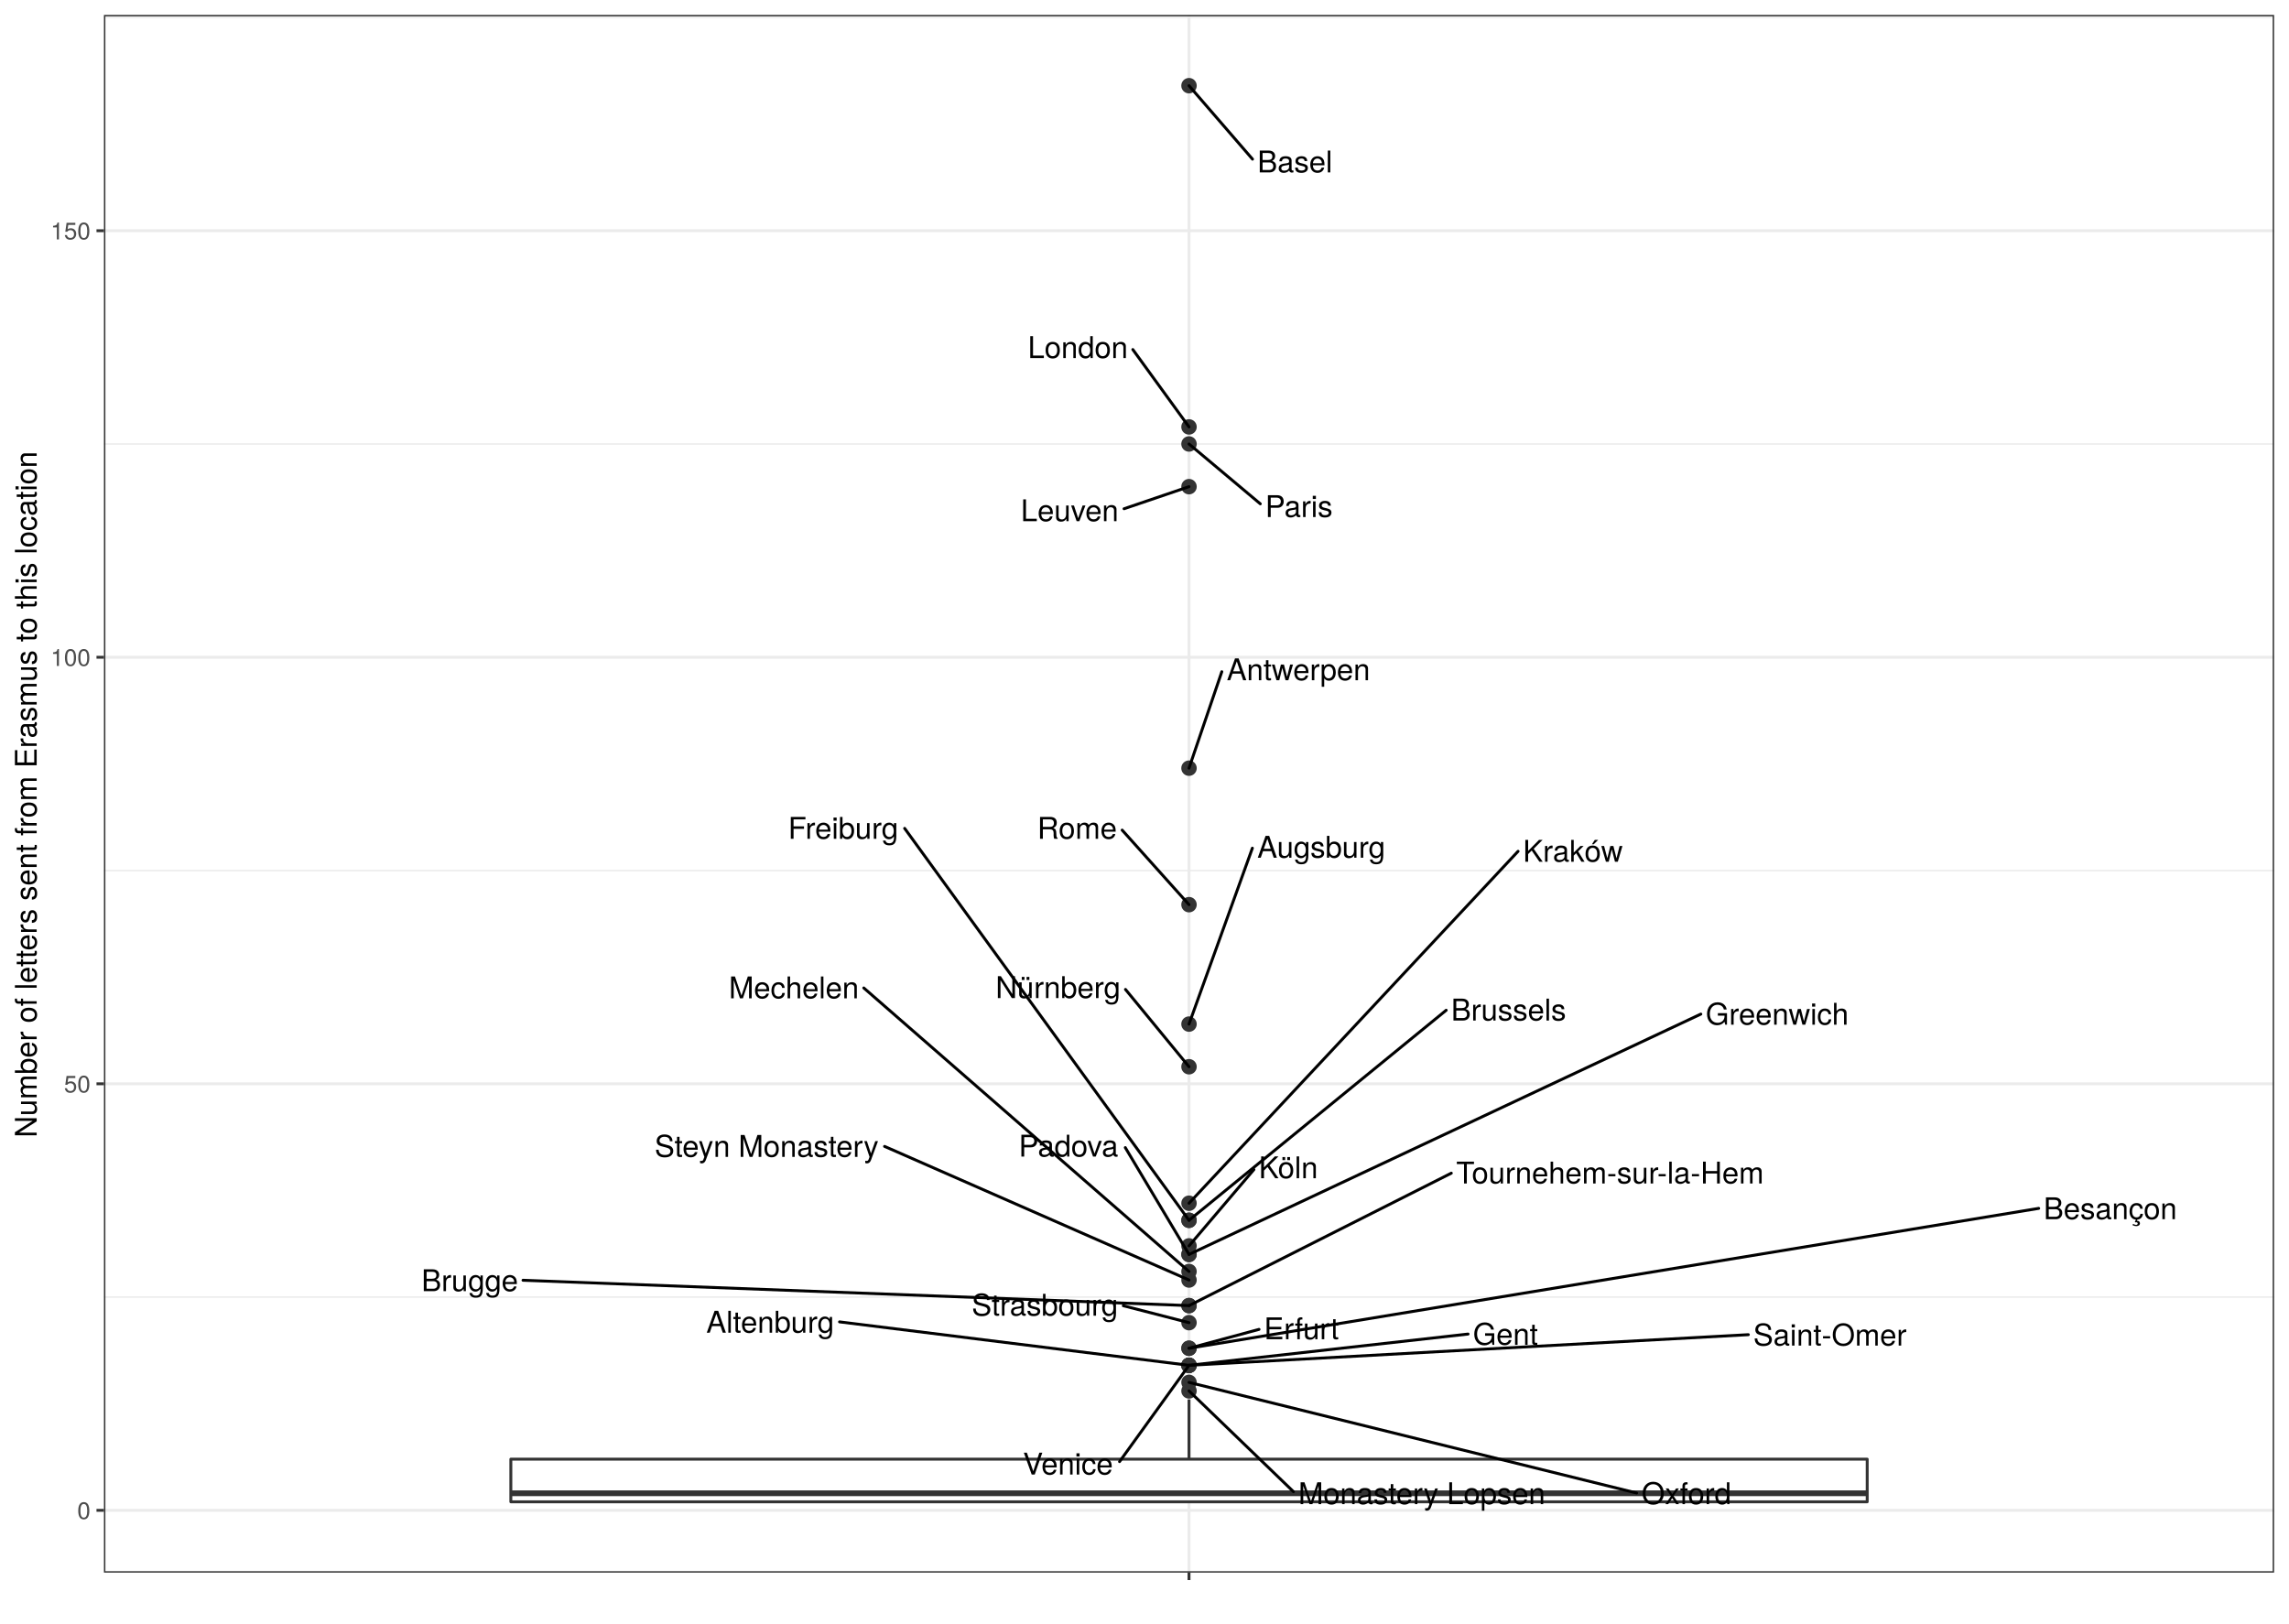
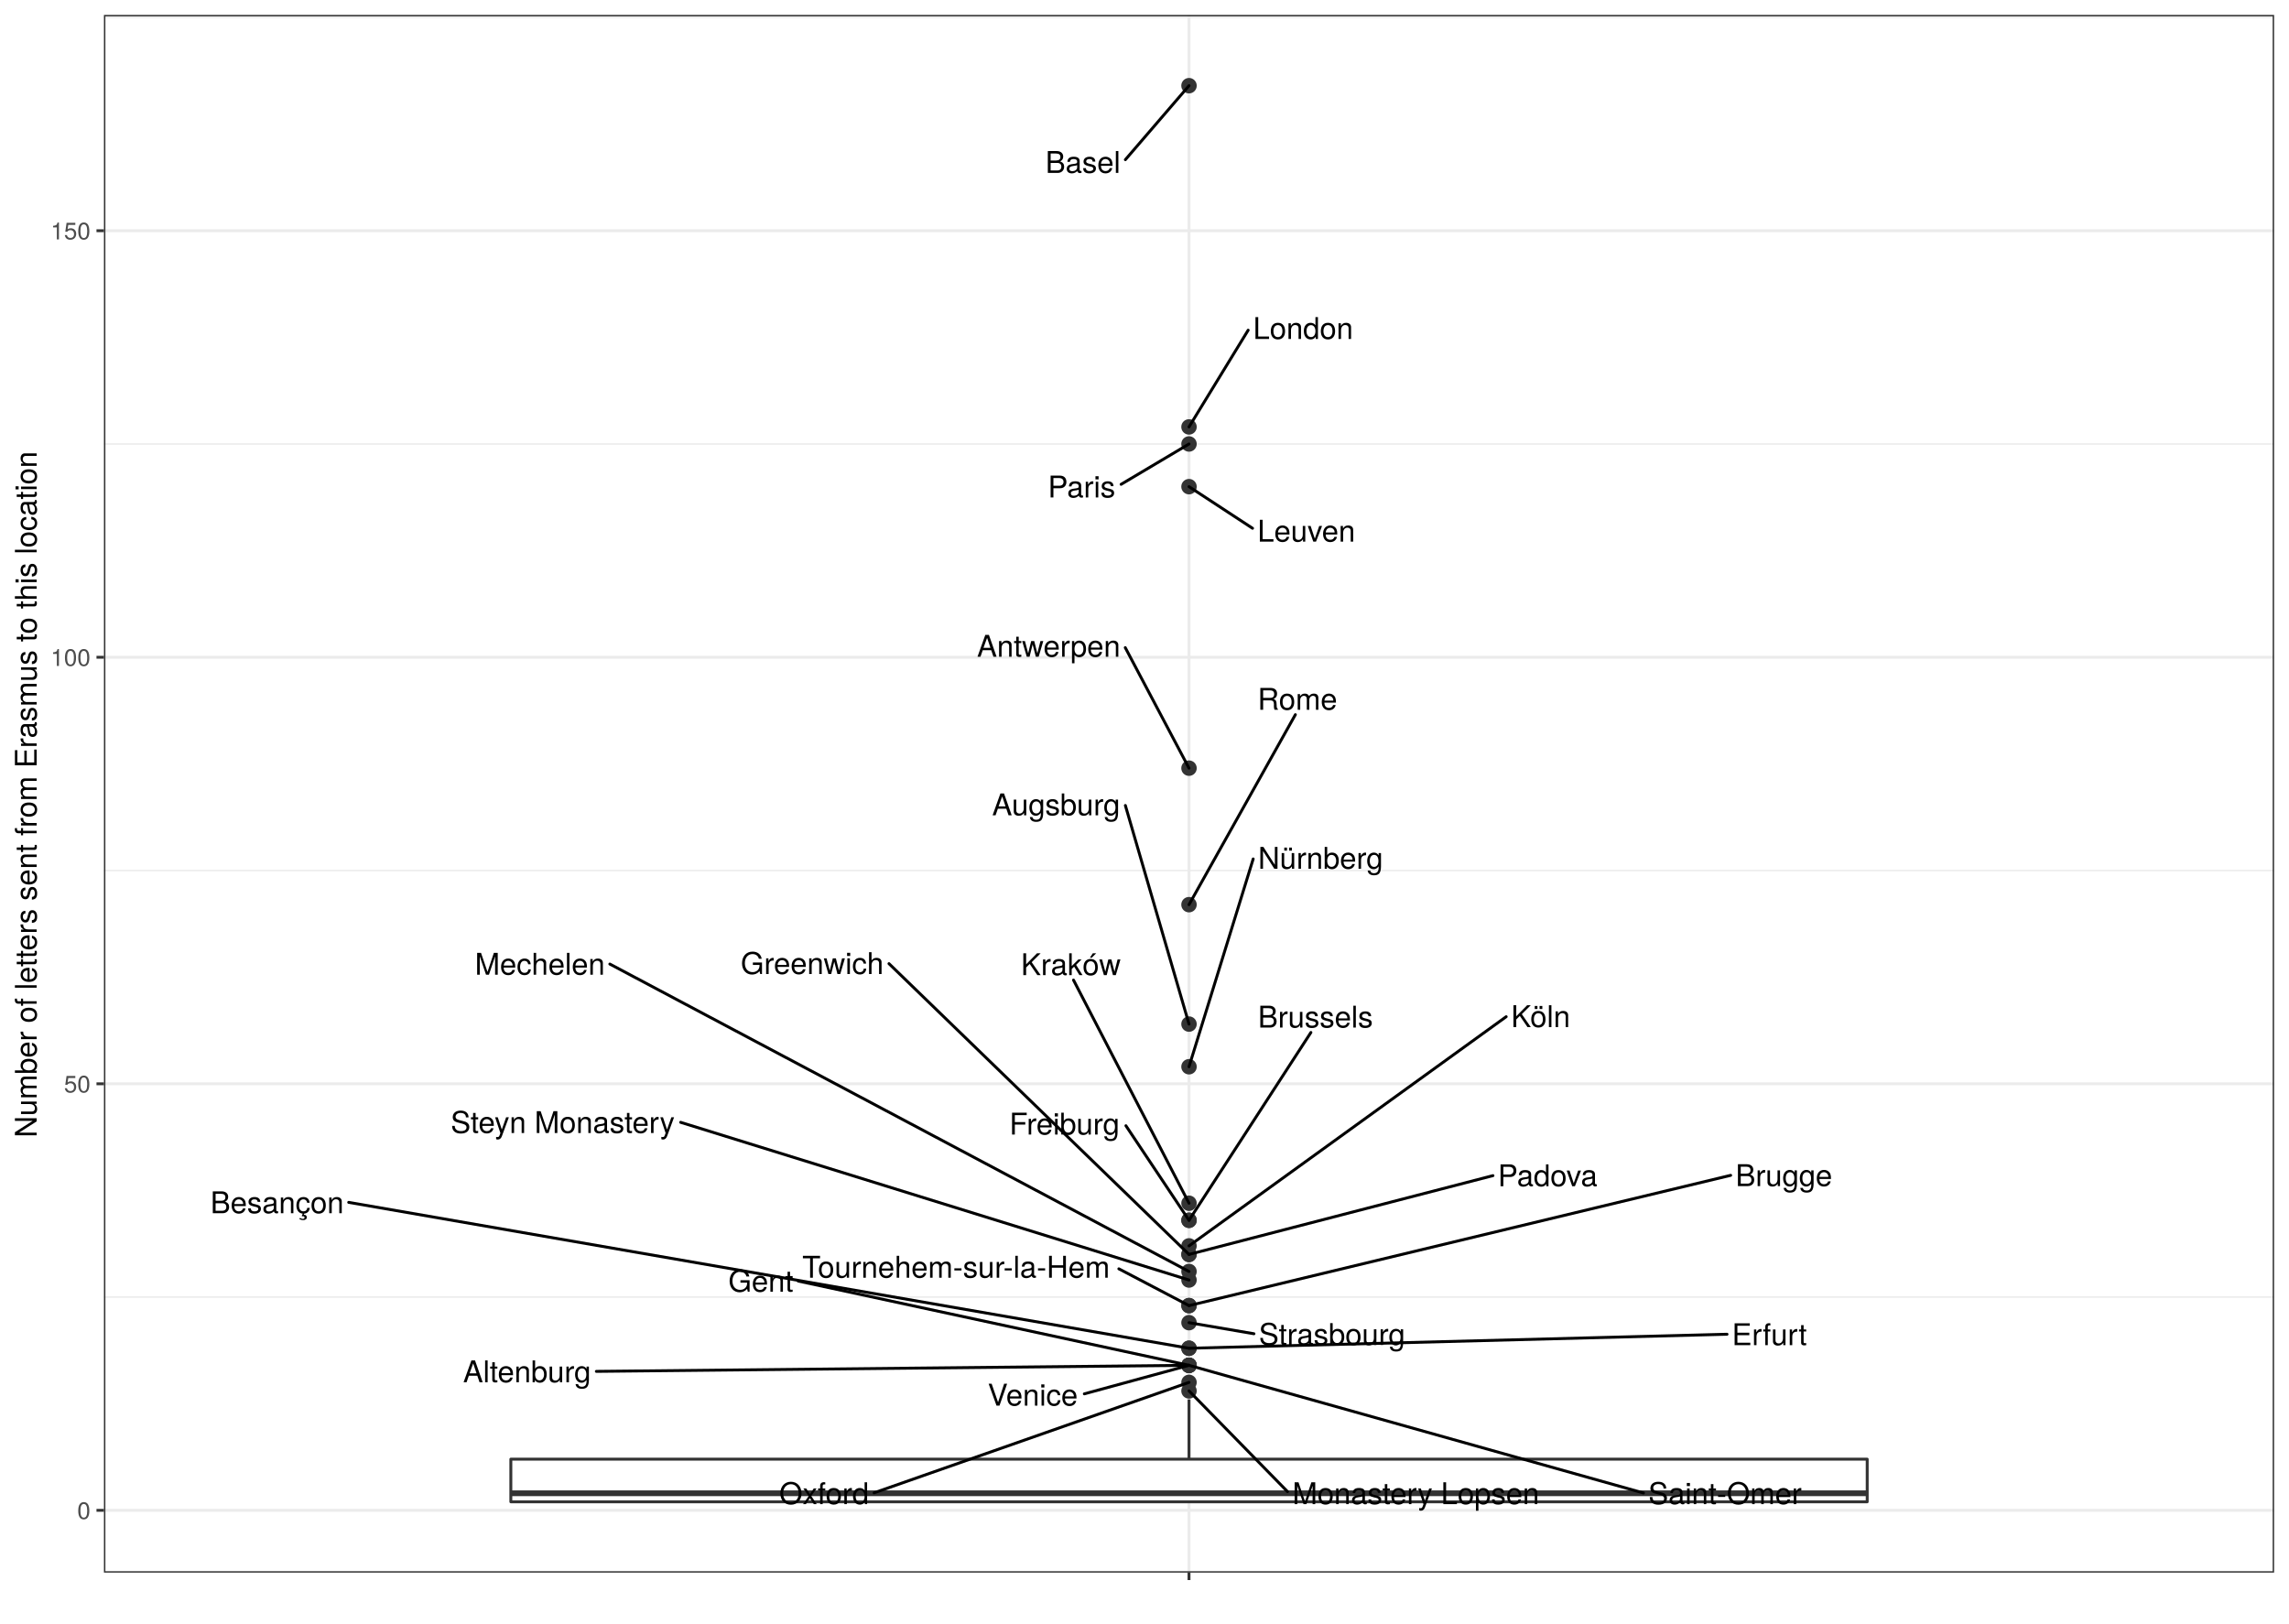
<svg xmlns="http://www.w3.org/2000/svg" viewBox="0 0 842.40 597.60">
  <defs>
    <style type="text/css">
    line, polyline, polygon, path, rect, circle {
      fill: none;
      stroke: #000000;
      stroke-linecap: round;
      stroke-linejoin: round;
      stroke-miterlimit: 10.00;
    }
  </style>
  </defs>
  <rect width="100%" height="100%" style="stroke: none; fill: #FFFFFF;" />
  <rect x="-0" y="-0" width="842.40" height="597.60" style="stroke-width: 1.07; stroke: #FFFFFF; fill: #FFFFFF;" />
  <defs>
    <clipPath id="cpMzguMjV8ODM2LjkyfDU3OC44Nnw1LjQ4">
      <rect x="38.25" y="5.48" width="798.67" height="573.38" />
    </clipPath>
  </defs>
  <rect x="38.25" y="5.48" width="798.67" height="573.38" style="stroke-width: 1.07; stroke: none; fill: #FFFFFF;" clip-path="url(#cpMzguMjV8ODM2LjkyfDU3OC44Nnw1LjQ4)" />
  <polyline points="38.25,477.43 836.92,477.43 " style="stroke-width: 0.53; stroke: #EBEBEB; stroke-linecap: butt;" clip-path="url(#cpMzguMjV8ODM2LjkyfDU3OC44Nnw1LjQ4)" />
  <polyline points="38.25,320.43 836.92,320.43 " style="stroke-width: 0.53; stroke: #EBEBEB; stroke-linecap: butt;" clip-path="url(#cpMzguMjV8ODM2LjkyfDU3OC44Nnw1LjQ4)" />
  <polyline points="38.25,163.42 836.92,163.42 " style="stroke-width: 0.53; stroke: #EBEBEB; stroke-linecap: butt;" clip-path="url(#cpMzguMjV8ODM2LjkyfDU3OC44Nnw1LjQ4)" />
  <polyline points="38.25,6.42 836.92,6.42 " style="stroke-width: 0.53; stroke: #EBEBEB; stroke-linecap: butt;" clip-path="url(#cpMzguMjV8ODM2LjkyfDU3OC44Nnw1LjQ4)" />
  <polyline points="38.25,555.93 836.92,555.93 " style="stroke-width: 1.07; stroke: #EBEBEB; stroke-linecap: butt;" clip-path="url(#cpMzguMjV8ODM2LjkyfDU3OC44Nnw1LjQ4)" />
  <polyline points="38.25,398.93 836.92,398.93 " style="stroke-width: 1.07; stroke: #EBEBEB; stroke-linecap: butt;" clip-path="url(#cpMzguMjV8ODM2LjkyfDU3OC44Nnw1LjQ4)" />
  <polyline points="38.25,241.93 836.92,241.93 " style="stroke-width: 1.07; stroke: #EBEBEB; stroke-linecap: butt;" clip-path="url(#cpMzguMjV8ODM2LjkyfDU3OC44Nnw1LjQ4)" />
  <polyline points="38.25,84.92 836.92,84.92 " style="stroke-width: 1.07; stroke: #EBEBEB; stroke-linecap: butt;" clip-path="url(#cpMzguMjV8ODM2LjkyfDU3OC44Nnw1LjQ4)" />
  <polyline points="437.58,578.86 437.58,5.48 " style="stroke-width: 1.07; stroke: #EBEBEB; stroke-linecap: butt;" clip-path="url(#cpMzguMjV8ODM2LjkyfDU3OC44Nnw1LjQ4)" />
  <circle cx="437.58" cy="31.54" r="2.49" style="stroke-width: 0.71; stroke: #333333; fill: #333333;" clip-path="url(#cpMzguMjV8ODM2LjkyfDU3OC44Nnw1LjQ4)" />
  <circle cx="437.58" cy="157.14" r="2.49" style="stroke-width: 0.71; stroke: #333333; fill: #333333;" clip-path="url(#cpMzguMjV8ODM2LjkyfDU3OC44Nnw1LjQ4)" />
  <circle cx="437.58" cy="163.42" r="2.49" style="stroke-width: 0.71; stroke: #333333; fill: #333333;" clip-path="url(#cpMzguMjV8ODM2LjkyfDU3OC44Nnw1LjQ4)" />
  <circle cx="437.58" cy="179.13" r="2.49" style="stroke-width: 0.71; stroke: #333333; fill: #333333;" clip-path="url(#cpMzguMjV8ODM2LjkyfDU3OC44Nnw1LjQ4)" />
  <circle cx="437.58" cy="282.75" r="2.49" style="stroke-width: 0.71; stroke: #333333; fill: #333333;" clip-path="url(#cpMzguMjV8ODM2LjkyfDU3OC44Nnw1LjQ4)" />
  <circle cx="437.58" cy="332.99" r="2.49" style="stroke-width: 0.71; stroke: #333333; fill: #333333;" clip-path="url(#cpMzguMjV8ODM2LjkyfDU3OC44Nnw1LjQ4)" />
  <circle cx="437.58" cy="376.95" r="2.49" style="stroke-width: 0.71; stroke: #333333; fill: #333333;" clip-path="url(#cpMzguMjV8ODM2LjkyfDU3OC44Nnw1LjQ4)" />
  <circle cx="437.58" cy="392.65" r="2.49" style="stroke-width: 0.71; stroke: #333333; fill: #333333;" clip-path="url(#cpMzguMjV8ODM2LjkyfDU3OC44Nnw1LjQ4)" />
  <circle cx="437.58" cy="442.89" r="2.49" style="stroke-width: 0.71; stroke: #333333; fill: #333333;" clip-path="url(#cpMzguMjV8ODM2LjkyfDU3OC44Nnw1LjQ4)" />
  <circle cx="437.58" cy="449.17" r="2.49" style="stroke-width: 0.71; stroke: #333333; fill: #333333;" clip-path="url(#cpMzguMjV8ODM2LjkyfDU3OC44Nnw1LjQ4)" />
  <circle cx="437.58" cy="449.17" r="2.49" style="stroke-width: 0.71; stroke: #333333; fill: #333333;" clip-path="url(#cpMzguMjV8ODM2LjkyfDU3OC44Nnw1LjQ4)" />
  <circle cx="437.58" cy="458.59" r="2.49" style="stroke-width: 0.71; stroke: #333333; fill: #333333;" clip-path="url(#cpMzguMjV8ODM2LjkyfDU3OC44Nnw1LjQ4)" />
  <circle cx="437.58" cy="461.73" r="2.49" style="stroke-width: 0.71; stroke: #333333; fill: #333333;" clip-path="url(#cpMzguMjV8ODM2LjkyfDU3OC44Nnw1LjQ4)" />
  <circle cx="437.58" cy="461.73" r="2.49" style="stroke-width: 0.71; stroke: #333333; fill: #333333;" clip-path="url(#cpMzguMjV8ODM2LjkyfDU3OC44Nnw1LjQ4)" />
  <circle cx="437.58" cy="468.01" r="2.49" style="stroke-width: 0.71; stroke: #333333; fill: #333333;" clip-path="url(#cpMzguMjV8ODM2LjkyfDU3OC44Nnw1LjQ4)" />
  <circle cx="437.58" cy="471.15" r="2.49" style="stroke-width: 0.71; stroke: #333333; fill: #333333;" clip-path="url(#cpMzguMjV8ODM2LjkyfDU3OC44Nnw1LjQ4)" />
  <circle cx="437.58" cy="480.57" r="2.49" style="stroke-width: 0.71; stroke: #333333; fill: #333333;" clip-path="url(#cpMzguMjV8ODM2LjkyfDU3OC44Nnw1LjQ4)" />
  <circle cx="437.58" cy="480.57" r="2.49" style="stroke-width: 0.71; stroke: #333333; fill: #333333;" clip-path="url(#cpMzguMjV8ODM2LjkyfDU3OC44Nnw1LjQ4)" />
  <circle cx="437.58" cy="486.85" r="2.49" style="stroke-width: 0.71; stroke: #333333; fill: #333333;" clip-path="url(#cpMzguMjV8ODM2LjkyfDU3OC44Nnw1LjQ4)" />
  <circle cx="437.58" cy="496.27" r="2.49" style="stroke-width: 0.71; stroke: #333333; fill: #333333;" clip-path="url(#cpMzguMjV8ODM2LjkyfDU3OC44Nnw1LjQ4)" />
  <circle cx="437.58" cy="496.27" r="2.49" style="stroke-width: 0.71; stroke: #333333; fill: #333333;" clip-path="url(#cpMzguMjV8ODM2LjkyfDU3OC44Nnw1LjQ4)" />
  <circle cx="437.58" cy="502.55" r="2.49" style="stroke-width: 0.71; stroke: #333333; fill: #333333;" clip-path="url(#cpMzguMjV8ODM2LjkyfDU3OC44Nnw1LjQ4)" />
  <circle cx="437.58" cy="502.55" r="2.49" style="stroke-width: 0.71; stroke: #333333; fill: #333333;" clip-path="url(#cpMzguMjV8ODM2LjkyfDU3OC44Nnw1LjQ4)" />
  <circle cx="437.58" cy="502.55" r="2.49" style="stroke-width: 0.71; stroke: #333333; fill: #333333;" clip-path="url(#cpMzguMjV8ODM2LjkyfDU3OC44Nnw1LjQ4)" />
  <circle cx="437.58" cy="502.55" r="2.49" style="stroke-width: 0.71; stroke: #333333; fill: #333333;" clip-path="url(#cpMzguMjV8ODM2LjkyfDU3OC44Nnw1LjQ4)" />
  <circle cx="437.58" cy="508.83" r="2.49" style="stroke-width: 0.71; stroke: #333333; fill: #333333;" clip-path="url(#cpMzguMjV8ODM2LjkyfDU3OC44Nnw1LjQ4)" />
  <circle cx="437.58" cy="511.97" r="2.49" style="stroke-width: 0.71; stroke: #333333; fill: #333333;" clip-path="url(#cpMzguMjV8ODM2LjkyfDU3OC44Nnw1LjQ4)" />
  <line x1="437.58" y1="537.09" x2="437.58" y2="515.11" style="stroke-width: 1.07; stroke: #333333; stroke-linecap: butt;" clip-path="url(#cpMzguMjV8ODM2LjkyfDU3OC44Nnw1LjQ4)" />
  <line x1="437.58" y1="552.79" x2="437.58" y2="552.79" style="stroke-width: 1.07; stroke: #333333; stroke-linecap: butt;" clip-path="url(#cpMzguMjV8ODM2LjkyfDU3OC44Nnw1LjQ4)" />
  <polygon points="188.00,537.09 188.00,552.79 687.17,552.79 687.17,537.09 188.00,537.09 " style="stroke-width: 1.07; stroke: #333333; fill: #FFFFFF;" clip-path="url(#cpMzguMjV8ODM2LjkyfDU3OC44Nnw1LjQ4)" />
  <line x1="188.00" y1="549.65" x2="687.17" y2="549.65" style="stroke-width: 2.13; stroke: #333333; stroke-linecap: butt;" clip-path="url(#cpMzguMjV8ODM2LjkyfDU3OC44Nnw1LjQ4)" />
-   <line x1="460.95" y1="58.58" x2="437.58" y2="31.54" style="stroke-width: 1.07;" clip-path="url(#cpMzguMjV8ODM2LjkyfDU3OC44Nnw1LjQ4)" />
+   <line x1="414.16" y1="58.77" x2="437.58" y2="31.54" style="stroke-width: 1.07;" clip-path="url(#cpMzguMjV8ODM2LjkyfDU3OC44Nnw1LjQ4)" />
  <g clip-path="url(#cpMzguMjV8ODM2LjkyfDU3OC44Nnw1LjQ4)">
-     <text x="462.75" y="63.46" style="font-size: 11.04px; font-family: TeX Gyre Heros;" textLength="27.61px" lengthAdjust="spacingAndGlyphs">Basel</text>
+     <text x="384.75" y="63.65" style="font-size: 11.04px; font-family: TeX Gyre Heros;" textLength="27.61px" lengthAdjust="spacingAndGlyphs">Basel</text>
  </g>
-   <line x1="416.90" y1="128.66" x2="437.58" y2="157.14" style="stroke-width: 1.07;" clip-path="url(#cpMzguMjV8ODM2LjkyfDU3OC44Nnw1LjQ4)" />
+   <line x1="459.35" y1="121.53" x2="437.58" y2="157.14" style="stroke-width: 1.07;" clip-path="url(#cpMzguMjV8ODM2LjkyfDU3OC44Nnw1LjQ4)" />
  <g clip-path="url(#cpMzguMjV8ODM2LjkyfDU3OC44Nnw1LjQ4)">
-     <text x="378.27" y="131.79" style="font-size: 11.04px; font-family: TeX Gyre Heros;" textLength="36.83px" lengthAdjust="spacingAndGlyphs">London</text>
+     <text x="461.15" y="124.77" style="font-size: 11.04px; font-family: TeX Gyre Heros;" textLength="36.83px" lengthAdjust="spacingAndGlyphs">London</text>
  </g>
-   <line x1="463.82" y1="185.45" x2="437.58" y2="163.42" style="stroke-width: 1.07;" clip-path="url(#cpMzguMjV8ODM2LjkyfDU3OC44Nnw1LjQ4)" />
+   <line x1="412.59" y1="178.27" x2="437.58" y2="163.42" style="stroke-width: 1.07;" clip-path="url(#cpMzguMjV8ODM2LjkyfDU3OC44Nnw1LjQ4)" />
  <g clip-path="url(#cpMzguMjV8ODM2LjkyfDU3OC44Nnw1LjQ4)">
-     <text x="465.62" y="190.31" style="font-size: 11.04px; font-family: TeX Gyre Heros;" textLength="25.15px" lengthAdjust="spacingAndGlyphs">Paris</text>
+     <text x="385.65" y="183.11" style="font-size: 11.04px; font-family: TeX Gyre Heros;" textLength="25.15px" lengthAdjust="spacingAndGlyphs">Paris</text>
  </g>
-   <line x1="413.68" y1="187.26" x2="437.58" y2="179.13" style="stroke-width: 1.07;" clip-path="url(#cpMzguMjV8ODM2LjkyfDU3OC44Nnw1LjQ4)" />
+   <line x1="460.96" y1="194.45" x2="437.58" y2="179.13" style="stroke-width: 1.07;" clip-path="url(#cpMzguMjV8ODM2LjkyfDU3OC44Nnw1LjQ4)" />
  <g clip-path="url(#cpMzguMjV8ODM2LjkyfDU3OC44Nnw1LjQ4)">
-     <text x="375.67" y="191.84" style="font-size: 11.04px; font-family: TeX Gyre Heros;" textLength="36.21px" lengthAdjust="spacingAndGlyphs">Leuven</text>
+     <text x="462.76" y="199.37" style="font-size: 11.04px; font-family: TeX Gyre Heros;" textLength="36.21px" lengthAdjust="spacingAndGlyphs">Leuven</text>
  </g>
-   <line x1="449.65" y1="247.25" x2="437.58" y2="282.75" style="stroke-width: 1.07;" clip-path="url(#cpMzguMjV8ODM2LjkyfDU3OC44Nnw1LjQ4)" />
+   <line x1="414.12" y1="238.38" x2="437.58" y2="282.75" style="stroke-width: 1.07;" clip-path="url(#cpMzguMjV8ODM2LjkyfDU3OC44Nnw1LjQ4)" />
  <g clip-path="url(#cpMzguMjV8ODM2LjkyfDU3OC44Nnw1LjQ4)">
-     <text x="451.45" y="250.39" style="font-size: 11.04px; font-family: TeX Gyre Heros;" textLength="52.77px" lengthAdjust="spacingAndGlyphs">Antwerpen</text>
+     <text x="359.55" y="241.74" style="font-size: 11.04px; font-family: TeX Gyre Heros;" textLength="52.77px" lengthAdjust="spacingAndGlyphs">Antwerpen</text>
  </g>
-   <line x1="412.98" y1="305.55" x2="437.58" y2="332.99" style="stroke-width: 1.07;" clip-path="url(#cpMzguMjV8ODM2LjkyfDU3OC44Nnw1LjQ4)" />
+   <line x1="476.72" y1="263.06" x2="437.58" y2="332.99" style="stroke-width: 1.07;" clip-path="url(#cpMzguMjV8ODM2LjkyfDU3OC44Nnw1LjQ4)" />
  <g clip-path="url(#cpMzguMjV8ODM2LjkyfDU3OC44Nnw1LjQ4)">
-     <text x="381.73" y="308.74" style="font-size: 11.04px; font-family: TeX Gyre Heros;" textLength="29.44px" lengthAdjust="spacingAndGlyphs">Rome</text>
+     <text x="462.80" y="261.26" style="font-size: 11.04px; font-family: TeX Gyre Heros;" textLength="29.44px" lengthAdjust="spacingAndGlyphs">Rome</text>
  </g>
-   <line x1="460.90" y1="312.19" x2="437.58" y2="376.95" style="stroke-width: 1.07;" clip-path="url(#cpMzguMjV8ODM2LjkyfDU3OC44Nnw1LjQ4)" />
+   <line x1="414.16" y1="296.48" x2="437.58" y2="376.95" style="stroke-width: 1.07;" clip-path="url(#cpMzguMjV8ODM2LjkyfDU3OC44Nnw1LjQ4)" />
  <g clip-path="url(#cpMzguMjV8ODM2LjkyfDU3OC44Nnw1LjQ4)">
-     <text x="462.70" y="315.72" style="font-size: 11.04px; font-family: TeX Gyre Heros;" textLength="47.25px" lengthAdjust="spacingAndGlyphs">Augsburg</text>
+     <text x="365.11" y="300.10" style="font-size: 11.04px; font-family: TeX Gyre Heros;" textLength="47.25px" lengthAdjust="spacingAndGlyphs">Augsburg</text>
  </g>
-   <line x1="414.20" y1="364.19" x2="437.58" y2="392.65" style="stroke-width: 1.07;" clip-path="url(#cpMzguMjV8ODM2LjkyfDU3OC44Nnw1LjQ4)" />
+   <line x1="461.20" y1="316.16" x2="437.58" y2="392.65" style="stroke-width: 1.07;" clip-path="url(#cpMzguMjV8ODM2LjkyfDU3OC44Nnw1LjQ4)" />
  <g clip-path="url(#cpMzguMjV8ODM2LjkyfDU3OC44Nnw1LjQ4)">
-     <text x="366.39" y="367.37" style="font-size: 11.04px; font-family: TeX Gyre Heros;" textLength="46.01px" lengthAdjust="spacingAndGlyphs">Nürnberg</text>
+     <text x="463.00" y="319.77" style="font-size: 11.04px; font-family: TeX Gyre Heros;" textLength="46.01px" lengthAdjust="spacingAndGlyphs">Nürnberg</text>
  </g>
-   <line x1="558.68" y1="313.35" x2="437.58" y2="442.89" style="stroke-width: 1.07;" clip-path="url(#cpMzguMjV8ODM2LjkyfDU3OC44Nnw1LjQ4)" />
+   <line x1="395.07" y1="360.74" x2="437.58" y2="442.89" style="stroke-width: 1.07;" clip-path="url(#cpMzguMjV8ODM2LjkyfDU3OC44Nnw1LjQ4)" />
  <g clip-path="url(#cpMzguMjV8ODM2LjkyfDU3OC44Nnw1LjQ4)">
-     <text x="560.48" y="317.19" style="font-size: 11.04px; font-family: TeX Gyre Heros;" textLength="36.81px" lengthAdjust="spacingAndGlyphs">Kraków</text>
+     <text x="375.73" y="358.94" style="font-size: 11.04px; font-family: TeX Gyre Heros;" textLength="36.81px" lengthAdjust="spacingAndGlyphs">Kraków</text>
  </g>
-   <line x1="532.23" y1="371.85" x2="437.58" y2="449.17" style="stroke-width: 1.07;" clip-path="url(#cpMzguMjV8ODM2LjkyfDU3OC44Nnw1LjQ4)" />
+   <line x1="482.44" y1="380.03" x2="437.58" y2="449.17" style="stroke-width: 1.07;" clip-path="url(#cpMzguMjV8ODM2LjkyfDU3OC44Nnw1LjQ4)" />
  <g clip-path="url(#cpMzguMjV8ODM2LjkyfDU3OC44Nnw1LjQ4)">
-     <text x="534.03" y="375.63" style="font-size: 11.04px; font-family: TeX Gyre Heros;" textLength="42.33px" lengthAdjust="spacingAndGlyphs">Brussels</text>
+     <text x="462.95" y="378.23" style="font-size: 11.04px; font-family: TeX Gyre Heros;" textLength="42.33px" lengthAdjust="spacingAndGlyphs">Brussels</text>
  </g>
-   <line x1="332.93" y1="304.91" x2="437.58" y2="449.17" style="stroke-width: 1.07;" clip-path="url(#cpMzguMjV8ODM2LjkyfDU3OC44Nnw1LjQ4)" />
+   <line x1="414.36" y1="414.36" x2="437.58" y2="449.17" style="stroke-width: 1.07;" clip-path="url(#cpMzguMjV8ODM2LjkyfDU3OC44Nnw1LjQ4)" />
  <g clip-path="url(#cpMzguMjV8ODM2LjkyfDU3OC44Nnw1LjQ4)">
-     <text x="290.03" y="308.75" style="font-size: 11.04px; font-family: TeX Gyre Heros;" textLength="41.10px" lengthAdjust="spacingAndGlyphs">Freiburg</text>
+     <text x="371.46" y="417.61" style="font-size: 11.04px; font-family: TeX Gyre Heros;" textLength="41.10px" lengthAdjust="spacingAndGlyphs">Freiburg</text>
  </g>
-   <line x1="461.46" y1="430.50" x2="437.58" y2="458.59" style="stroke-width: 1.07;" clip-path="url(#cpMzguMjV8ODM2LjkyfDU3OC44Nnw1LjQ4)" />
+   <line x1="554.31" y1="374.23" x2="437.58" y2="458.59" style="stroke-width: 1.07;" clip-path="url(#cpMzguMjV8ODM2LjkyfDU3OC44Nnw1LjQ4)" />
  <g clip-path="url(#cpMzguMjV8ODM2LjkyfDU3OC44Nnw1LjQ4)">
-     <text x="463.26" y="433.69" style="font-size: 11.04px; font-family: TeX Gyre Heros;" textLength="22.09px" lengthAdjust="spacingAndGlyphs">Köln</text>
+     <text x="556.11" y="378.06" style="font-size: 11.04px; font-family: TeX Gyre Heros;" textLength="22.09px" lengthAdjust="spacingAndGlyphs">Köln</text>
  </g>
-   <line x1="625.94" y1="373.27" x2="437.58" y2="461.73" style="stroke-width: 1.07;" clip-path="url(#cpMzguMjV8ODM2LjkyfDU3OC44Nnw1LjQ4)" />
+   <line x1="327.16" y1="354.70" x2="437.58" y2="461.73" style="stroke-width: 1.07;" clip-path="url(#cpMzguMjV8ODM2LjkyfDU3OC44Nnw1LjQ4)" />
  <g clip-path="url(#cpMzguMjV8ODM2LjkyfDU3OC44Nnw1LjQ4)">
-     <text x="627.74" y="377.18" style="font-size: 11.04px; font-family: TeX Gyre Heros;" textLength="52.76px" lengthAdjust="spacingAndGlyphs">Greenwich</text>
+     <text x="272.60" y="358.52" style="font-size: 11.04px; font-family: TeX Gyre Heros;" textLength="52.76px" lengthAdjust="spacingAndGlyphs">Greenwich</text>
  </g>
-   <line x1="414.13" y1="422.41" x2="437.58" y2="461.73" style="stroke-width: 1.07;" clip-path="url(#cpMzguMjV8ODM2LjkyfDU3OC44Nnw1LjQ4)" />
+   <line x1="549.44" y1="432.73" x2="437.58" y2="461.73" style="stroke-width: 1.07;" clip-path="url(#cpMzguMjV8ODM2LjkyfDU3OC44Nnw1LjQ4)" />
  <g clip-path="url(#cpMzguMjV8ODM2LjkyfDU3OC44Nnw1LjQ4)">
-     <text x="374.89" y="425.72" style="font-size: 11.04px; font-family: TeX Gyre Heros;" textLength="37.44px" lengthAdjust="spacingAndGlyphs">Padova</text>
+     <text x="551.24" y="436.63" style="font-size: 11.04px; font-family: TeX Gyre Heros;" textLength="37.44px" lengthAdjust="spacingAndGlyphs">Padova</text>
  </g>
-   <line x1="317.89" y1="363.65" x2="437.58" y2="468.01" style="stroke-width: 1.07;" clip-path="url(#cpMzguMjV8ODM2LjkyfDU3OC44Nnw1LjQ4)" />
+   <line x1="224.43" y1="354.85" x2="437.58" y2="468.01" style="stroke-width: 1.07;" clip-path="url(#cpMzguMjV8ODM2LjkyfDU3OC44Nnw1LjQ4)" />
  <g clip-path="url(#cpMzguMjV8ODM2LjkyfDU3OC44Nnw1LjQ4)">
-     <text x="268.23" y="367.48" style="font-size: 11.04px; font-family: TeX Gyre Heros;" textLength="47.86px" lengthAdjust="spacingAndGlyphs">Mechelen</text>
+     <text x="174.77" y="358.77" style="font-size: 11.04px; font-family: TeX Gyre Heros;" textLength="47.86px" lengthAdjust="spacingAndGlyphs">Mechelen</text>
  </g>
-   <line x1="325.54" y1="421.97" x2="437.58" y2="471.15" style="stroke-width: 1.07;" clip-path="url(#cpMzguMjV8ODM2LjkyfDU3OC44Nnw1LjQ4)" />
+   <line x1="250.49" y1="413.11" x2="437.58" y2="471.15" style="stroke-width: 1.07;" clip-path="url(#cpMzguMjV8ODM2LjkyfDU3OC44Nnw1LjQ4)" />
  <g clip-path="url(#cpMzguMjV8ODM2LjkyfDU3OC44Nnw1LjQ4)">
-     <text x="240.91" y="425.82" style="font-size: 11.04px; font-family: TeX Gyre Heros;" textLength="82.83px" lengthAdjust="spacingAndGlyphs">Steyn Monastery</text>
+     <text x="165.86" y="417.04" style="font-size: 11.04px; font-family: TeX Gyre Heros;" textLength="82.83px" lengthAdjust="spacingAndGlyphs">Steyn Monastery</text>
  </g>
-   <line x1="192.48" y1="471.24" x2="437.58" y2="480.57" style="stroke-width: 1.07;" clip-path="url(#cpMzguMjV8ODM2LjkyfDU3OC44Nnw1LjQ4)" />
+   <line x1="636.92" y1="432.62" x2="437.58" y2="480.57" style="stroke-width: 1.07;" clip-path="url(#cpMzguMjV8ODM2LjkyfDU3OC44Nnw1LjQ4)" />
  <g clip-path="url(#cpMzguMjV8ODM2LjkyfDU3OC44Nnw1LjQ4)">
-     <text x="155.09" y="475.26" style="font-size: 11.04px; font-family: TeX Gyre Heros;" textLength="35.59px" lengthAdjust="spacingAndGlyphs">Brugge</text>
+     <text x="638.72" y="436.58" style="font-size: 11.04px; font-family: TeX Gyre Heros;" textLength="35.59px" lengthAdjust="spacingAndGlyphs">Brugge</text>
  </g>
-   <line x1="534.11" y1="431.82" x2="437.58" y2="480.57" style="stroke-width: 1.07;" clip-path="url(#cpMzguMjV8ODM2LjkyfDU3OC44Nnw1LjQ4)" />
+   <line x1="411.76" y1="467.03" x2="437.58" y2="480.57" style="stroke-width: 1.07;" clip-path="url(#cpMzguMjV8ODM2LjkyfDU3OC44Nnw1LjQ4)" />
  <g clip-path="url(#cpMzguMjV8ODM2LjkyfDU3OC44Nnw1LjQ4)">
-     <text x="535.91" y="435.62" style="font-size: 11.04px; font-family: TeX Gyre Heros;" textLength="114.70px" lengthAdjust="spacingAndGlyphs">Tournehem-sur-la-Hem</text>
+     <text x="295.25" y="470.30" style="font-size: 11.04px; font-family: TeX Gyre Heros;" textLength="114.70px" lengthAdjust="spacingAndGlyphs">Tournehem-sur-la-Hem</text>
  </g>
-   <line x1="413.40" y1="480.62" x2="437.58" y2="486.85" style="stroke-width: 1.07;" clip-path="url(#cpMzguMjV8ODM2LjkyfDU3OC44Nnw1LjQ4)" />
+   <line x1="461.48" y1="490.93" x2="437.58" y2="486.85" style="stroke-width: 1.07;" clip-path="url(#cpMzguMjV8ODM2LjkyfDU3OC44Nnw1LjQ4)" />
  <g clip-path="url(#cpMzguMjV8ODM2LjkyfDU3OC44Nnw1LjQ4)">
-     <text x="357.60" y="484.27" style="font-size: 11.04px; font-family: TeX Gyre Heros;" textLength="54.00px" lengthAdjust="spacingAndGlyphs">Strasbourg</text>
+     <text x="463.28" y="495.07" style="font-size: 11.04px; font-family: TeX Gyre Heros;" textLength="54.00px" lengthAdjust="spacingAndGlyphs">Strasbourg</text>
  </g>
-   <line x1="750.28" y1="444.78" x2="437.58" y2="496.27" style="stroke-width: 1.07;" clip-path="url(#cpMzguMjV8ODM2LjkyfDU3OC44Nnw1LjQ4)" />
+   <line x1="128.33" y1="442.57" x2="437.58" y2="496.27" style="stroke-width: 1.07;" clip-path="url(#cpMzguMjV8ODM2LjkyfDU3OC44Nnw1LjQ4)" />
  <g clip-path="url(#cpMzguMjV8ODM2LjkyfDU3OC44Nnw1LjQ4)">
-     <text x="752.08" y="448.77" style="font-size: 11.04px; font-family: TeX Gyre Heros;" textLength="49.09px" lengthAdjust="spacingAndGlyphs">Besançon</text>
+     <text x="77.44" y="446.56" style="font-size: 11.04px; font-family: TeX Gyre Heros;" textLength="49.09px" lengthAdjust="spacingAndGlyphs">Besançon</text>
  </g>
-   <line x1="463.35" y1="489.32" x2="437.58" y2="496.27" style="stroke-width: 1.07;" clip-path="url(#cpMzguMjV8ODM2LjkyfDU3OC44Nnw1LjQ4)" />
+   <line x1="635.58" y1="491.11" x2="437.58" y2="496.27" style="stroke-width: 1.07;" clip-path="url(#cpMzguMjV8ODM2LjkyfDU3OC44Nnw1LjQ4)" />
  <g clip-path="url(#cpMzguMjV8ODM2LjkyfDU3OC44Nnw1LjQ4)">
-     <text x="465.15" y="492.96" style="font-size: 11.04px; font-family: TeX Gyre Heros;" textLength="26.99px" lengthAdjust="spacingAndGlyphs">Erfurt</text>
+     <text x="637.38" y="495.13" style="font-size: 11.04px; font-family: TeX Gyre Heros;" textLength="26.99px" lengthAdjust="spacingAndGlyphs">Erfurt</text>
  </g>
-   <line x1="308.97" y1="486.56" x2="437.58" y2="502.55" style="stroke-width: 1.07;" clip-path="url(#cpMzguMjV8ODM2LjkyfDU3OC44Nnw1LjQ4)" />
+   <line x1="219.47" y1="504.78" x2="437.58" y2="502.55" style="stroke-width: 1.07;" clip-path="url(#cpMzguMjV8ODM2LjkyfDU3OC44Nnw1LjQ4)" />
  <g clip-path="url(#cpMzguMjV8ODM2LjkyfDU3OC44Nnw1LjQ4)">
-     <text x="259.92" y="490.54" style="font-size: 11.04px; font-family: TeX Gyre Heros;" textLength="47.25px" lengthAdjust="spacingAndGlyphs">Altenburg</text>
+     <text x="170.42" y="508.80" style="font-size: 11.04px; font-family: TeX Gyre Heros;" textLength="47.25px" lengthAdjust="spacingAndGlyphs">Altenburg</text>
  </g>
-   <line x1="540.28" y1="491.04" x2="437.58" y2="502.55" style="stroke-width: 1.07;" clip-path="url(#cpMzguMjV8ODM2LjkyfDU3OC44Nnw1LjQ4)" />
+   <line x1="293.77" y1="471.54" x2="437.58" y2="502.55" style="stroke-width: 1.07;" clip-path="url(#cpMzguMjV8ODM2LjkyfDU3OC44Nnw1LjQ4)" />
  <g clip-path="url(#cpMzguMjV8ODM2LjkyfDU3OC44Nnw1LjQ4)">
-     <text x="542.08" y="495.01" style="font-size: 11.04px; font-family: TeX Gyre Heros;" textLength="23.93px" lengthAdjust="spacingAndGlyphs">Gent</text>
+     <text x="268.03" y="475.48" style="font-size: 11.04px; font-family: TeX Gyre Heros;" textLength="23.93px" lengthAdjust="spacingAndGlyphs">Gent</text>
  </g>
-   <line x1="643.43" y1="491.27" x2="437.58" y2="502.55" style="stroke-width: 1.07;" clip-path="url(#cpMzguMjV8ODM2LjkyfDU3OC44Nnw1LjQ4)" />
+   <line x1="604.82" y1="549.54" x2="437.58" y2="502.55" style="stroke-width: 1.07;" clip-path="url(#cpMzguMjV8ODM2LjkyfDU3OC44Nnw1LjQ4)" />
  <g clip-path="url(#cpMzguMjV8ODM2LjkyfDU3OC44Nnw1LjQ4)">
-     <text x="645.23" y="495.28" style="font-size: 11.04px; font-family: TeX Gyre Heros;" textLength="56.43px" lengthAdjust="spacingAndGlyphs">Saint-Omer</text>
+     <text x="606.62" y="553.66" style="font-size: 11.04px; font-family: TeX Gyre Heros;" textLength="56.43px" lengthAdjust="spacingAndGlyphs">Saint-Omer</text>
  </g>
-   <line x1="412.02" y1="538.00" x2="437.58" y2="502.55" style="stroke-width: 1.07;" clip-path="url(#cpMzguMjV8ODM2LjkyfDU3OC44Nnw1LjQ4)" />
+   <line x1="399.06" y1="513.05" x2="437.58" y2="502.55" style="stroke-width: 1.07;" clip-path="url(#cpMzguMjV8ODM2LjkyfDU3OC44Nnw1LjQ4)" />
  <g clip-path="url(#cpMzguMjV8ODM2LjkyfDU3OC44Nnw1LjQ4)">
-     <text x="376.47" y="542.76" style="font-size: 11.04px; font-family: TeX Gyre Heros;" textLength="33.75px" lengthAdjust="spacingAndGlyphs">Venice</text>
+     <text x="363.51" y="517.38" style="font-size: 11.04px; font-family: TeX Gyre Heros;" textLength="33.75px" lengthAdjust="spacingAndGlyphs">Venice</text>
  </g>
-   <line x1="602.31" y1="549.55" x2="437.58" y2="508.83" style="stroke-width: 1.07;" clip-path="url(#cpMzguMjV8ODM2LjkyfDU3OC44Nnw1LjQ4)" />
+   <line x1="321.69" y1="549.48" x2="437.58" y2="508.83" style="stroke-width: 1.07;" clip-path="url(#cpMzguMjV8ODM2LjkyfDU3OC44Nnw1LjQ4)" />
  <g clip-path="url(#cpMzguMjV8ODM2LjkyfDU3OC44Nnw1LjQ4)">
-     <text x="604.11" y="553.66" style="font-size: 11.04px; font-family: TeX Gyre Heros;" textLength="33.13px" lengthAdjust="spacingAndGlyphs">Oxford</text>
+     <text x="286.76" y="553.66" style="font-size: 11.04px; font-family: TeX Gyre Heros;" textLength="33.13px" lengthAdjust="spacingAndGlyphs">Oxford</text>
  </g>
-   <line x1="476.02" y1="549.06" x2="437.58" y2="511.97" style="stroke-width: 1.07;" clip-path="url(#cpMzguMjV8ODM2LjkyfDU3OC44Nnw1LjQ4)" />
+   <line x1="473.83" y1="549.04" x2="437.58" y2="511.97" style="stroke-width: 1.07;" clip-path="url(#cpMzguMjV8ODM2LjkyfDU3OC44Nnw1LjQ4)" />
  <g clip-path="url(#cpMzguMjV8ODM2LjkyfDU3OC44Nnw1LjQ4)">
-     <text x="477.82" y="553.66" style="font-size: 11.04px; font-family: TeX Gyre Heros;" textLength="90.81px" lengthAdjust="spacingAndGlyphs">Monastery Lopsen</text>
+     <text x="475.63" y="553.66" style="font-size: 11.04px; font-family: TeX Gyre Heros;" textLength="90.81px" lengthAdjust="spacingAndGlyphs">Monastery Lopsen</text>
  </g>
  <rect x="38.25" y="5.48" width="798.67" height="573.38" style="stroke-width: 1.07; stroke: #333333;" clip-path="url(#cpMzguMjV8ODM2LjkyfDU3OC44Nnw1LjQ4)" />
  <defs>
    <clipPath id="cpMC4wMHw4NDIuNDB8NTk3LjYwfDAuMDA=">
      <rect x="0.00" y="0.00" width="842.40" height="597.60" />
    </clipPath>
  </defs>
  <g clip-path="url(#cpMC4wMHw4NDIuNDB8NTk3LjYwfDAuMDA=)">
    <text x="28.42" y="559.14" style="font-size: 8.80px; fill: #4D4D4D; font-family: TeX Gyre Heros;" textLength="4.89px" lengthAdjust="spacingAndGlyphs">0</text>
  </g>
  <g clip-path="url(#cpMC4wMHw4NDIuNDB8NTk3LjYwfDAuMDA=)">
    <text x="23.53" y="402.14" style="font-size: 8.80px; fill: #4D4D4D; font-family: TeX Gyre Heros;" textLength="9.79px" lengthAdjust="spacingAndGlyphs">50</text>
  </g>
  <g clip-path="url(#cpMC4wMHw4NDIuNDB8NTk3LjYwfDAuMDA=)">
    <text x="18.64" y="245.13" style="font-size: 8.80px; fill: #4D4D4D; font-family: TeX Gyre Heros;" textLength="14.68px" lengthAdjust="spacingAndGlyphs">100</text>
  </g>
  <g clip-path="url(#cpMC4wMHw4NDIuNDB8NTk3LjYwfDAuMDA=)">
    <text x="18.64" y="88.13" style="font-size: 8.80px; fill: #4D4D4D; font-family: TeX Gyre Heros;" textLength="14.68px" lengthAdjust="spacingAndGlyphs">150</text>
  </g>
  <polyline points="35.51,555.93 38.25,555.93 " style="stroke-width: 1.07; stroke: #333333; stroke-linecap: butt;" clip-path="url(#cpMC4wMHw4NDIuNDB8NTk3LjYwfDAuMDA=)" />
  <polyline points="35.51,398.93 38.25,398.93 " style="stroke-width: 1.07; stroke: #333333; stroke-linecap: butt;" clip-path="url(#cpMC4wMHw4NDIuNDB8NTk3LjYwfDAuMDA=)" />
  <polyline points="35.51,241.93 38.25,241.93 " style="stroke-width: 1.07; stroke: #333333; stroke-linecap: butt;" clip-path="url(#cpMC4wMHw4NDIuNDB8NTk3LjYwfDAuMDA=)" />
  <polyline points="35.51,84.92 38.25,84.92 " style="stroke-width: 1.07; stroke: #333333; stroke-linecap: butt;" clip-path="url(#cpMC4wMHw4NDIuNDB8NTk3LjYwfDAuMDA=)" />
  <polyline points="437.58,581.60 437.58,578.86 " style="stroke-width: 1.07; stroke: #333333; stroke-linecap: butt;" clip-path="url(#cpMC4wMHw4NDIuNDB8NTk3LjYwfDAuMDA=)" />
  <g clip-path="url(#cpMC4wMHw4NDIuNDB8NTk3LjYwfDAuMDA=)">
    <text x="436.36" y="590.20" style="font-size: 8.80px; fill: #4D4D4D; font-family: TeX Gyre Heros;" textLength="2.45px" lengthAdjust="spacingAndGlyphs"> </text>
  </g>
  <g clip-path="url(#cpMC4wMHw4NDIuNDB8NTk3LjYwfDAuMDA=)">
    <text transform="translate(13.50,418.71) rotate(-90)" style="font-size: 11.00px; font-family: TeX Gyre Heros;" textLength="253.09px" lengthAdjust="spacingAndGlyphs">Number of letters sent from Erasmus to this location</text>
  </g>
</svg>
